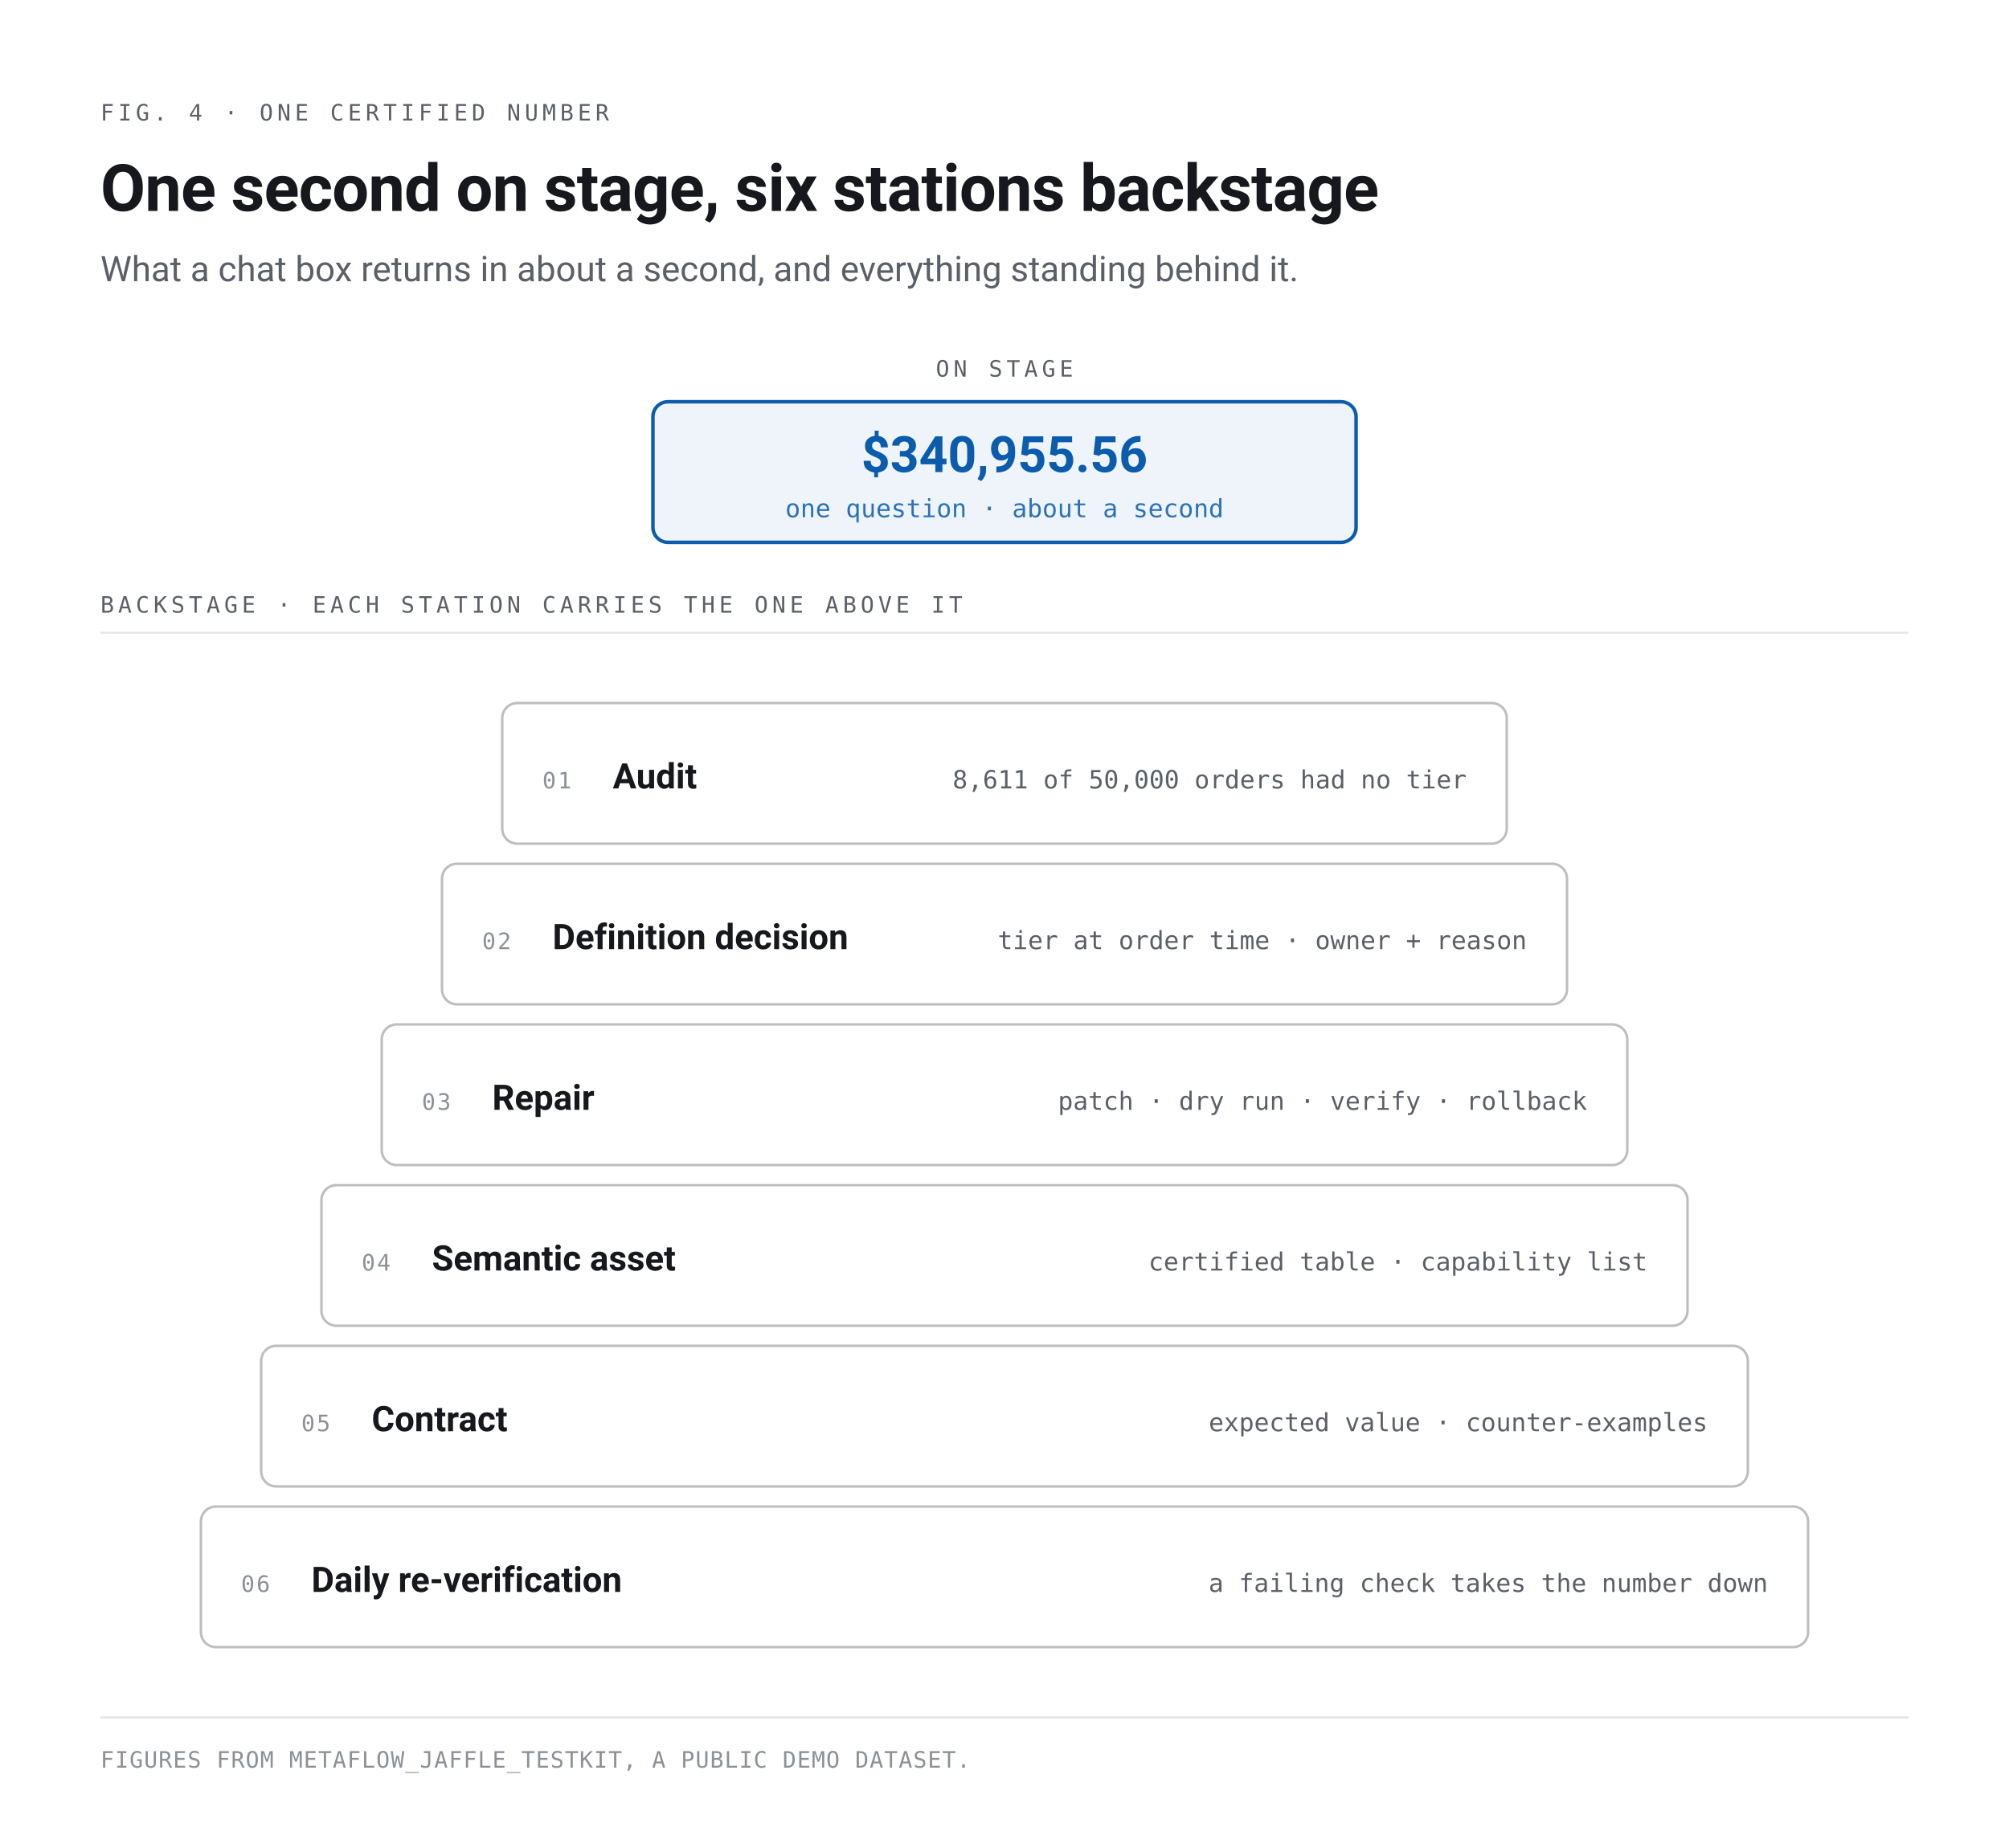
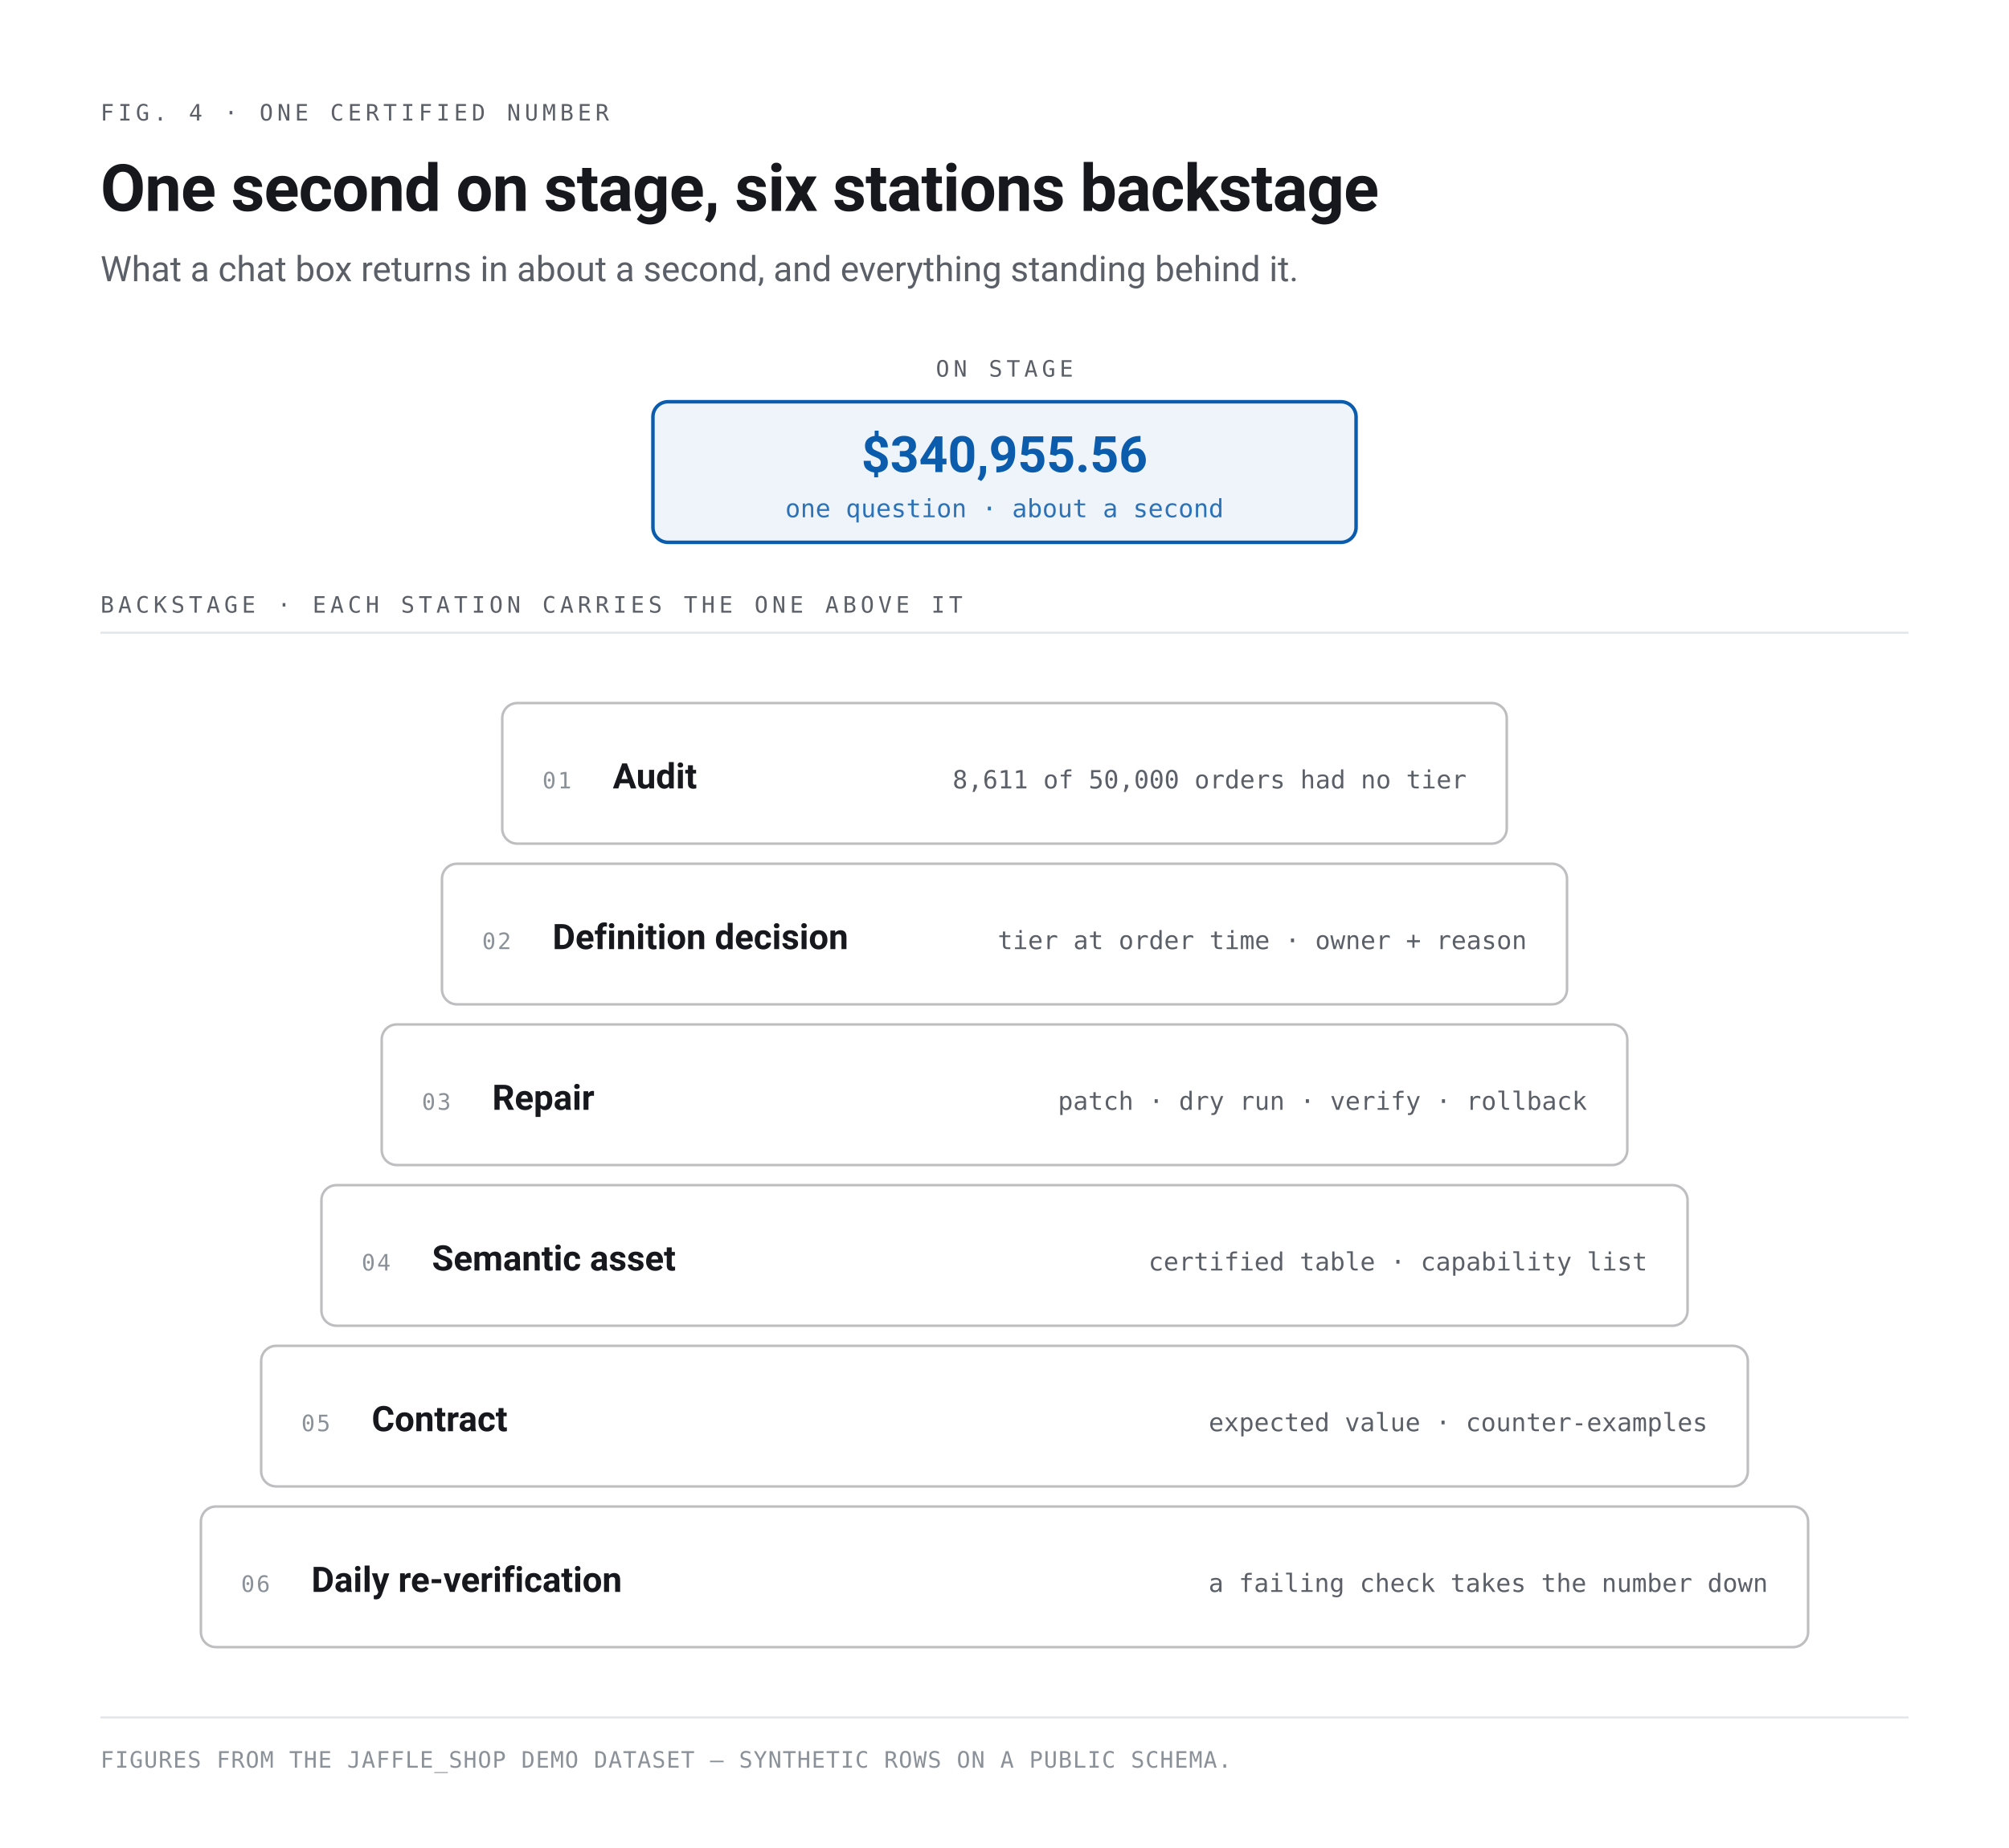
<svg xmlns="http://www.w3.org/2000/svg" width="800" height="736" viewBox="0 0 800 736" role="img" aria-labelledby="fig-4-one-second-six-stations-title fig-4-one-second-six-stations-desc">
  <defs>
    <style>
      .s  { font-family: ui-sans-serif,-apple-system,BlinkMacSystemFont,"Segoe UI",Roboto,"Helvetica Neue",Arial,sans-serif; }
      .m  { font-family: ui-monospace,SFMono-Regular,Menlo,Consolas,monospace; }
      .ttl{ font-size:26px; font-weight:600; fill:#16181d; letter-spacing:-0.01em; }
      .sub{ font-size:14px; font-weight:400; fill:#5b6068; }
      .eyb{ font-size:9px;  font-weight:500; fill:#5b6068; letter-spacing:0.18em; }
      .tag{ font-size:9px;  font-weight:400; fill:#8b9198; letter-spacing:0.08em; }
      .nam{ font-size:14px; font-weight:600; fill:#16181d; }
      .slb{ font-size:10px; font-weight:400; fill:#5b6068; }
      .note{ font-size:9px; fill:#8b9198; letter-spacing:0.04em; }
    </style>
  </defs>
  <rect width="100%" height="100%" fill="#ffffff" />
  <text class="m eyb" x="40" y="48">FIG. 4 · ONE CERTIFIED NUMBER</text>
  <text class="s ttl" x="40" y="84">One second on stage, six stations backstage</text>
  <text class="s sub" x="40" y="112">What a chat box returns in about a second, and everything standing behind it.</text>
  <text class="m eyb" x="400" y="150" text-anchor="middle">ON STAGE</text>
  <rect x="260" y="160" width="280" height="56" rx="6" fill="rgba(11,92,173,0.07)" stroke="#0b5cad" stroke-width="1.4" />
  <text class="s" x="400" y="188" text-anchor="middle" font-size="20" font-weight="600" fill="#0b5cad">$340,955.56</text>
  <text class="m" x="400" y="206" text-anchor="middle" font-size="10" fill="rgba(11,92,173,0.85)">one question · about a second</text>
  <text class="m eyb" x="40" y="244">BACKSTAGE · EACH STATION CARRIES THE ONE ABOVE IT</text>
  <line x1="40" y1="252" x2="760" y2="252" stroke="#e3e5e8" stroke-width="0.8" />
  <rect x="200" y="280" width="400" height="56" rx="6" fill="#ffffff" stroke="rgba(22,24,29,0.28)" stroke-width="1" />
  <text class="m tag" x="216" y="314">01</text>
  <text class="s nam" x="244" y="314">Audit</text>
  <text class="m slb" x="584" y="314" text-anchor="end">8,611 of 50,000 orders had no tier</text>
  <rect x="176" y="344" width="448" height="56" rx="6" fill="#ffffff" stroke="rgba(22,24,29,0.28)" stroke-width="1" />
  <text class="m tag" x="192" y="378">02</text>
  <text class="s nam" x="220" y="378">Definition decision</text>
  <text class="m slb" x="608" y="378" text-anchor="end">tier at order time · owner + reason</text>
  <rect x="152" y="408" width="496" height="56" rx="6" fill="#ffffff" stroke="rgba(22,24,29,0.28)" stroke-width="1" />
  <text class="m tag" x="168" y="442">03</text>
  <text class="s nam" x="196" y="442">Repair</text>
  <text class="m slb" x="632" y="442" text-anchor="end">patch · dry run · verify · rollback</text>
  <rect x="128" y="472" width="544" height="56" rx="6" fill="#ffffff" stroke="rgba(22,24,29,0.28)" stroke-width="1" />
  <text class="m tag" x="144" y="506">04</text>
  <text class="s nam" x="172" y="506">Semantic asset</text>
  <text class="m slb" x="656" y="506" text-anchor="end">certified table · capability list</text>
  <rect x="104" y="536" width="592" height="56" rx="6" fill="#ffffff" stroke="rgba(22,24,29,0.28)" stroke-width="1" />
  <text class="m tag" x="120" y="570">05</text>
  <text class="s nam" x="148" y="570">Contract</text>
  <text class="m slb" x="680" y="570" text-anchor="end">expected value · counter-examples</text>
  <rect x="80" y="600" width="640" height="56" rx="6" fill="#ffffff" stroke="rgba(22,24,29,0.28)" stroke-width="1" />
  <text class="m tag" x="96" y="634">06</text>
  <text class="s nam" x="124" y="634">Daily re-verification</text>
  <text class="m slb" x="704" y="634" text-anchor="end">a failing check takes the number down</text>
  <line x1="40" y1="684" x2="760" y2="684" stroke="#e3e5e8" stroke-width="0.8" />
-   <text class="m note" x="40" y="704">FIGURES FROM METAFLOW_JAFFLE_TESTKIT, A PUBLIC DEMO DATASET.</text>
+   <text class="m note" x="40" y="704">FIGURES FROM THE JAFFLE_SHOP DEMO DATASET — SYNTHETIC ROWS ON A PUBLIC SCHEMA.</text>
</svg>
